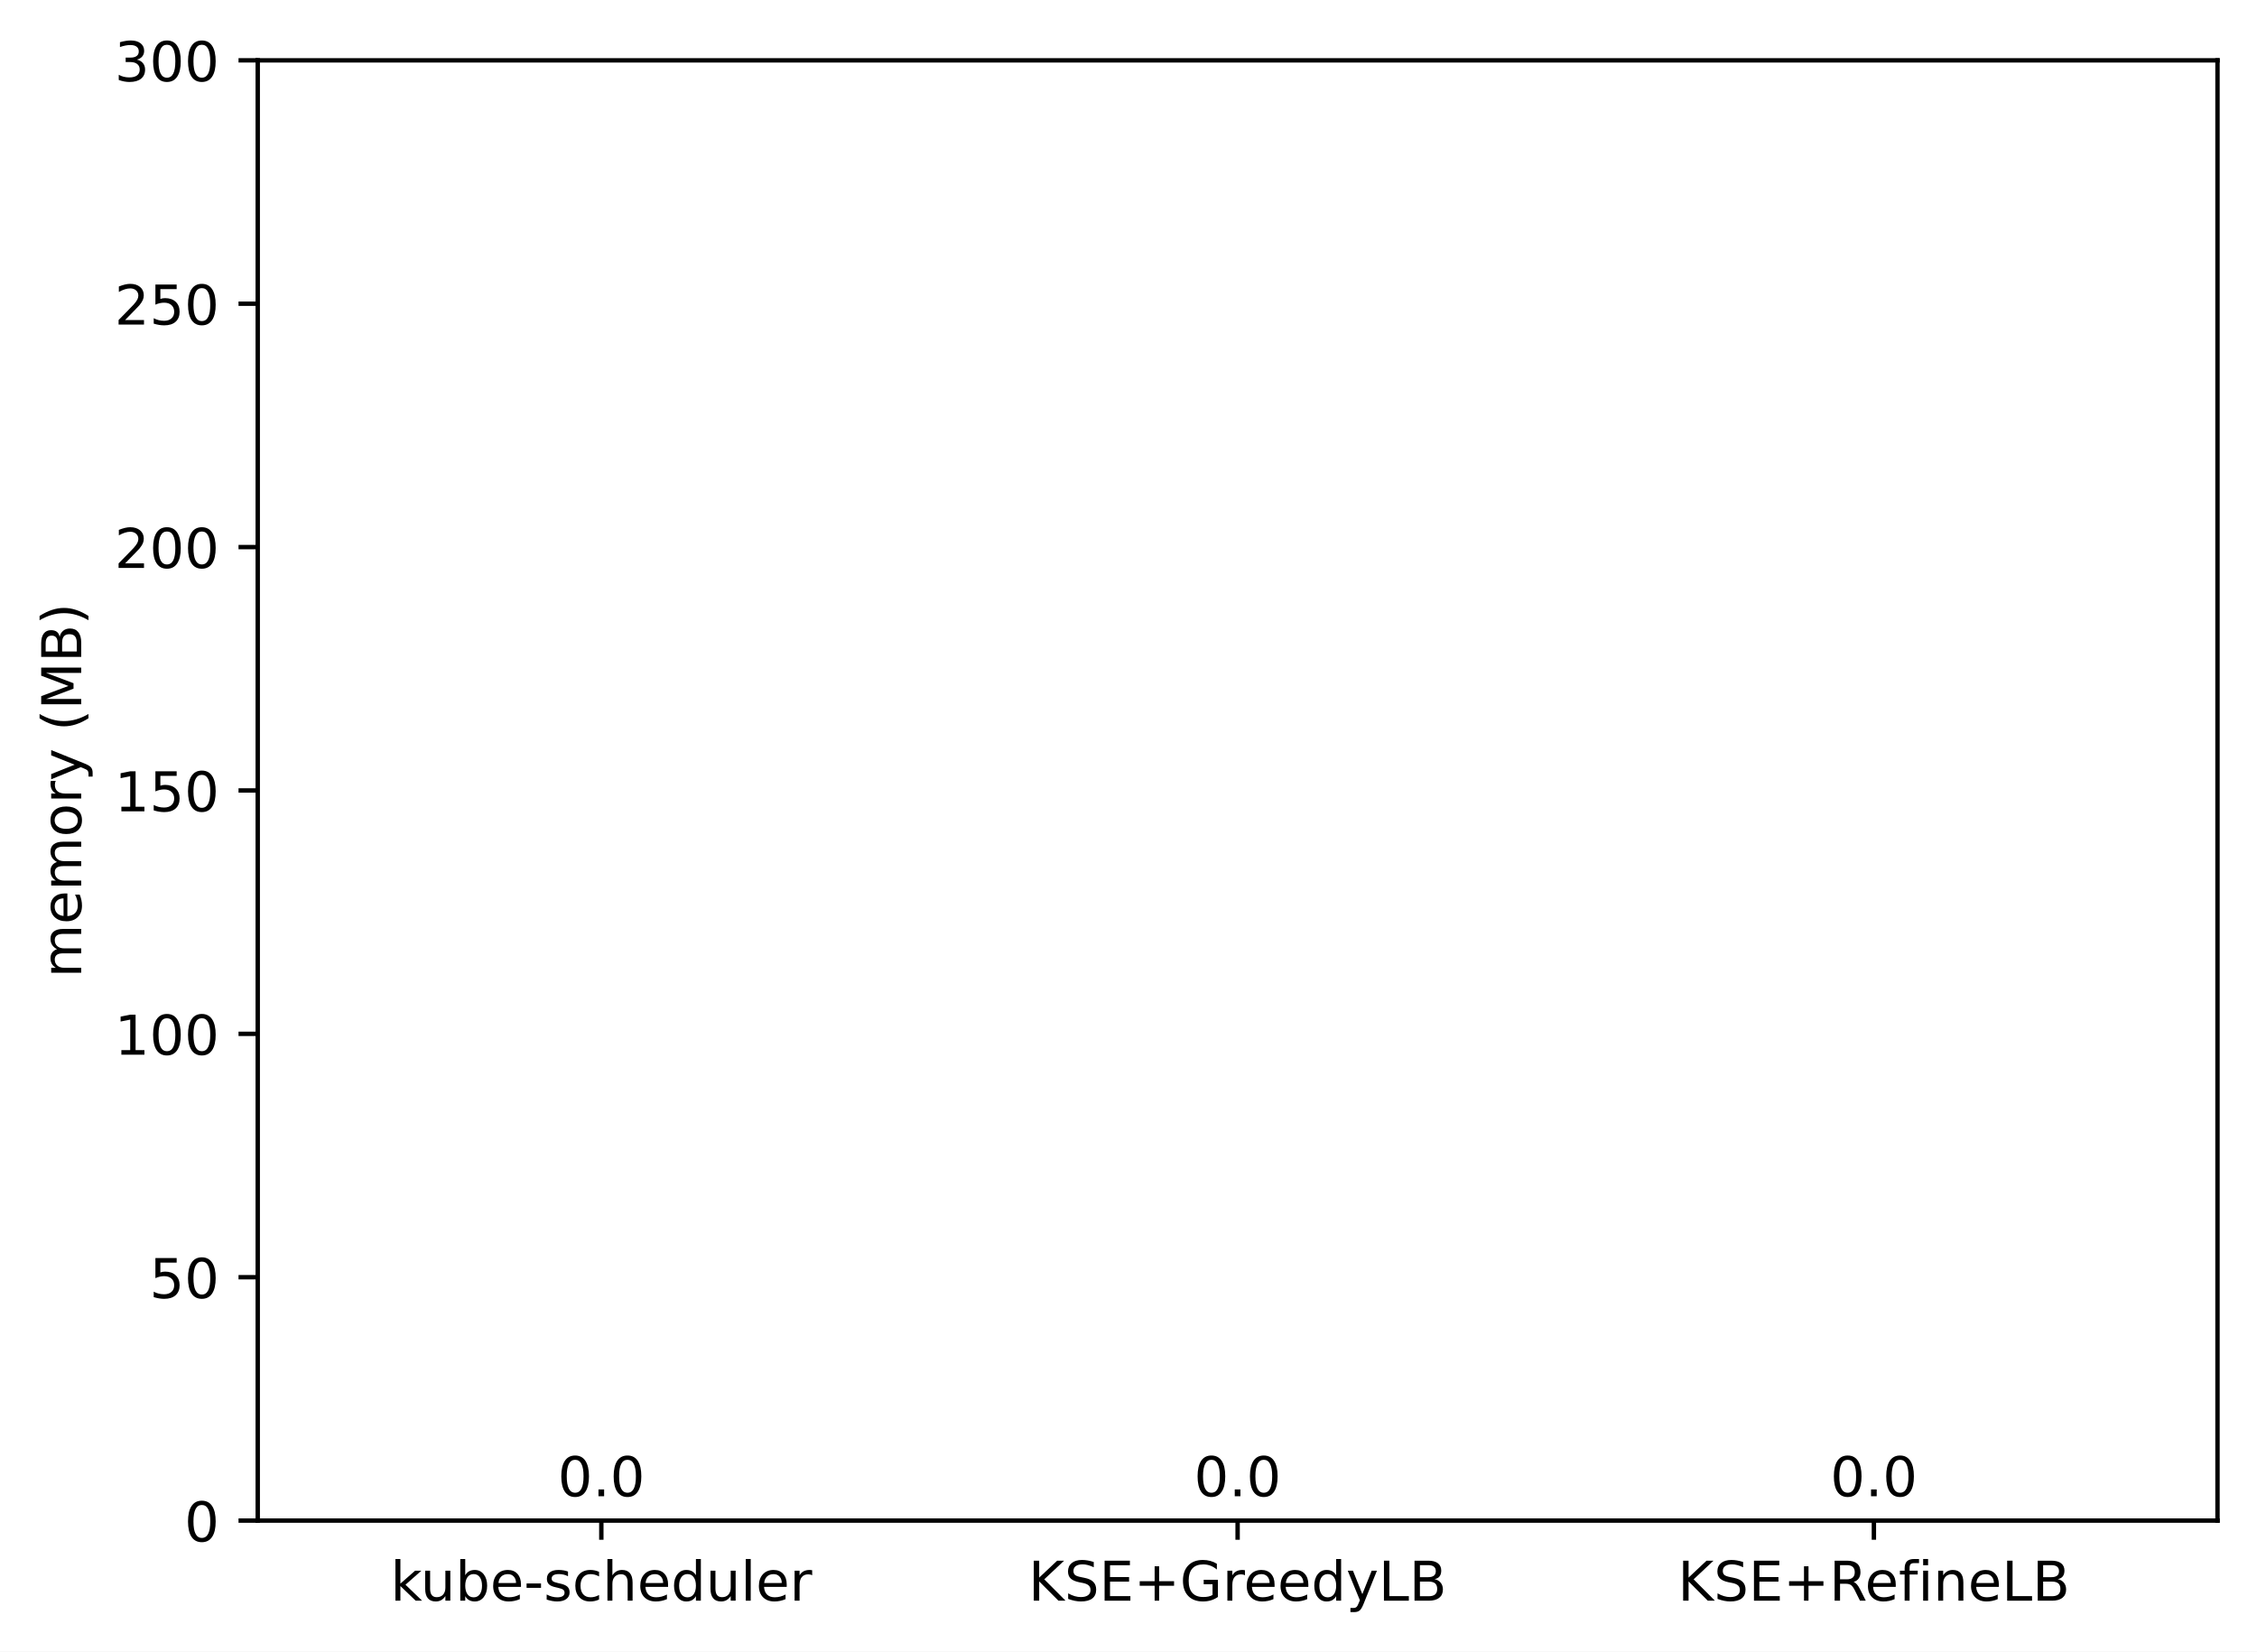
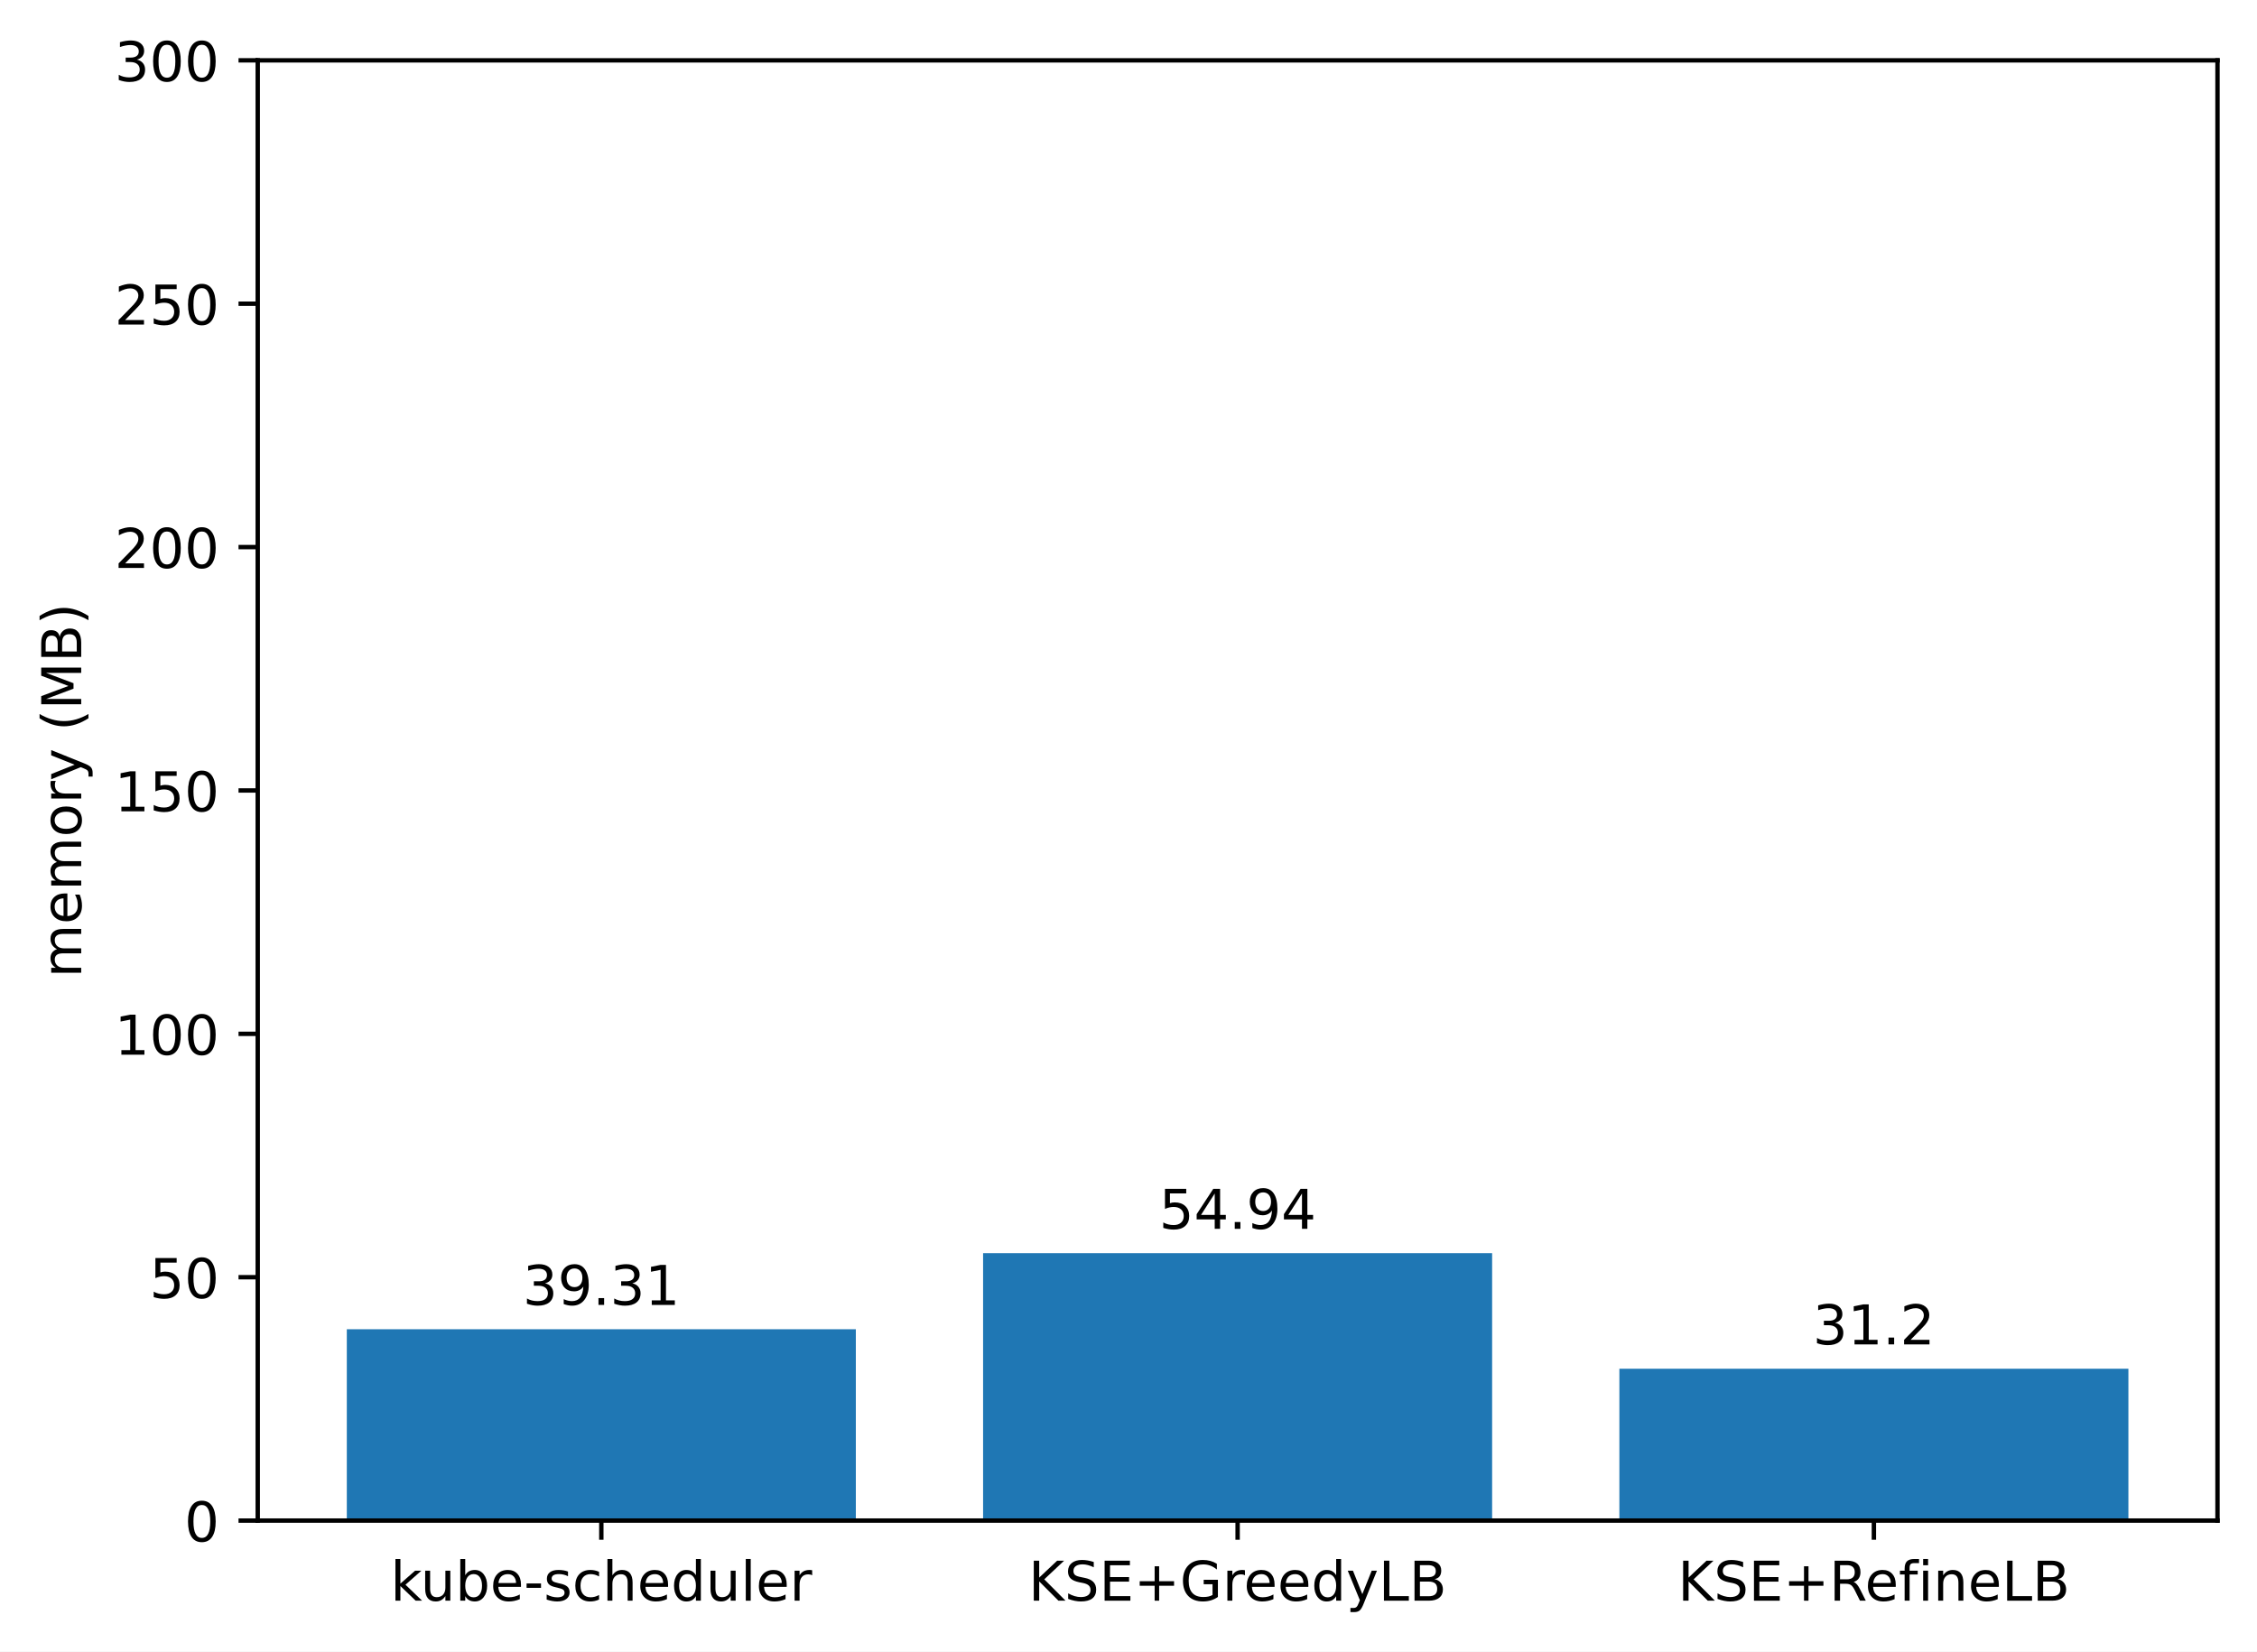
<svg xmlns="http://www.w3.org/2000/svg" xmlns:xlink="http://www.w3.org/1999/xlink" width="411.286pt" height="300.989pt" viewBox="0 0 411.286 300.989" version="1.1">
  <defs>
    <style type="text/css">*{stroke-linejoin: round; stroke-linecap: butt}</style>
  </defs>
  <g id="figure_1">
    <g id="patch_1">
      <path d="M 0 300.989  L 411.286 300.989  L 411.286 0  L 0 0  z " style="fill: #ffffff" />
    </g>
    <g id="axes_1">
      <g id="patch_2">
        <path d="M 46.966 277.111  L 404.086 277.111  L 404.086 10.999  L 46.966 10.999  z " style="fill: #ffffff" />
      </g>
      <g id="patch_3">
-         <path d="M 63.198 277.111  L 155.957 277.111  L 155.957 277.111  L 63.198 277.111  z " clip-path="url(#p56993d223e)" style="fill: #1f77b4" />
+         <path d="M 63.198 277.111  L 155.957 277.111  L 155.957 242.242  L 63.198 242.242  z " clip-path="url(#peb73317242)" style="fill: #1f77b4" />
      </g>
      <g id="patch_4">
-         <path d="M 179.146 277.111  L 271.905 277.111  L 271.905 277.111  L 179.146 277.111  z " clip-path="url(#p56993d223e)" style="fill: #1f77b4" />
+         <path d="M 179.146 277.111  L 271.905 277.111  L 271.905 228.377  L 179.146 228.377  z " clip-path="url(#peb73317242)" style="fill: #1f77b4" />
      </g>
      <g id="patch_5">
-         <path d="M 295.094 277.111  L 387.853 277.111  L 387.853 277.111  L 295.094 277.111  z " clip-path="url(#p56993d223e)" style="fill: #1f77b4" />
+         <path d="M 295.094 277.111  L 387.853 277.111  L 387.853 249.436  L 295.094 249.436  z " clip-path="url(#peb73317242)" style="fill: #1f77b4" />
      </g>
      <g id="matplotlib.axis_1">
        <g id="xtick_1">
          <g id="line2d_1">
            <defs>
-               <path id="m4e9121adda" d="M 0 0  L 0 3.5  " style="stroke: #000000; stroke-width: 0.8" />
+               <path id="md0eec1c2c5" d="M 0 0  L 0 3.5  " style="stroke: #000000; stroke-width: 0.8" />
            </defs>
            <g>
-               <use xlink:href="#m4e9121adda" x="109.578" y="277.111" style="stroke: #000000; stroke-width: 0.8" />
+               <use xlink:href="#md0eec1c2c5" x="109.578" y="277.111" style="stroke: #000000; stroke-width: 0.8" />
            </g>
          </g>
          <g id="text_1">
            <g transform="translate(71.15179 291.7097)scale(0.1 -0.1)">
              <defs>
                <path id="DejaVuSans-6b" d="M 581 4863  L 1159 4863  L 1159 1991  L 2875 3500  L 3609 3500  L 1753 1863  L 3688 0  L 2938 0  L 1159 1709  L 1159 0  L 581 0  L 581 4863  z " transform="scale(0.015625)" />
                <path id="DejaVuSans-75" d="M 544 1381  L 544 3500  L 1119 3500  L 1119 1403  Q 1119 906 1312 657  Q 1506 409 1894 409  Q 2359 409 2629 706  Q 2900 1003 2900 1516  L 2900 3500  L 3475 3500  L 3475 0  L 2900 0  L 2900 538  Q 2691 219 2414 64  Q 2138 -91 1772 -91  Q 1169 -91 856 284  Q 544 659 544 1381  z M 1991 3584  L 1991 3584  z " transform="scale(0.015625)" />
                <path id="DejaVuSans-62" d="M 3116 1747  Q 3116 2381 2855 2742  Q 2594 3103 2138 3103  Q 1681 3103 1420 2742  Q 1159 2381 1159 1747  Q 1159 1113 1420 752  Q 1681 391 2138 391  Q 2594 391 2855 752  Q 3116 1113 3116 1747  z M 1159 2969  Q 1341 3281 1617 3432  Q 1894 3584 2278 3584  Q 2916 3584 3314 3078  Q 3713 2572 3713 1747  Q 3713 922 3314 415  Q 2916 -91 2278 -91  Q 1894 -91 1617 61  Q 1341 213 1159 525  L 1159 0  L 581 0  L 581 4863  L 1159 4863  L 1159 2969  z " transform="scale(0.015625)" />
                <path id="DejaVuSans-65" d="M 3597 1894  L 3597 1613  L 953 1613  Q 991 1019 1311 708  Q 1631 397 2203 397  Q 2534 397 2845 478  Q 3156 559 3463 722  L 3463 178  Q 3153 47 2828 -22  Q 2503 -91 2169 -91  Q 1331 -91 842 396  Q 353 884 353 1716  Q 353 2575 817 3079  Q 1281 3584 2069 3584  Q 2775 3584 3186 3129  Q 3597 2675 3597 1894  z M 3022 2063  Q 3016 2534 2758 2815  Q 2500 3097 2075 3097  Q 1594 3097 1305 2825  Q 1016 2553 972 2059  L 3022 2063  z " transform="scale(0.015625)" />
                <path id="DejaVuSans-2d" d="M 313 2009  L 1997 2009  L 1997 1497  L 313 1497  L 313 2009  z " transform="scale(0.015625)" />
                <path id="DejaVuSans-73" d="M 2834 3397  L 2834 2853  Q 2591 2978 2328 3040  Q 2066 3103 1784 3103  Q 1356 3103 1142 2972  Q 928 2841 928 2578  Q 928 2378 1081 2264  Q 1234 2150 1697 2047  L 1894 2003  Q 2506 1872 2764 1633  Q 3022 1394 3022 966  Q 3022 478 2636 193  Q 2250 -91 1575 -91  Q 1294 -91 989 -36  Q 684 19 347 128  L 347 722  Q 666 556 975 473  Q 1284 391 1588 391  Q 1994 391 2212 530  Q 2431 669 2431 922  Q 2431 1156 2273 1281  Q 2116 1406 1581 1522  L 1381 1569  Q 847 1681 609 1914  Q 372 2147 372 2553  Q 372 3047 722 3315  Q 1072 3584 1716 3584  Q 2034 3584 2315 3537  Q 2597 3491 2834 3397  z " transform="scale(0.015625)" />
                <path id="DejaVuSans-63" d="M 3122 3366  L 3122 2828  Q 2878 2963 2633 3030  Q 2388 3097 2138 3097  Q 1578 3097 1268 2742  Q 959 2388 959 1747  Q 959 1106 1268 751  Q 1578 397 2138 397  Q 2388 397 2633 464  Q 2878 531 3122 666  L 3122 134  Q 2881 22 2623 -34  Q 2366 -91 2075 -91  Q 1284 -91 818 406  Q 353 903 353 1747  Q 353 2603 823 3093  Q 1294 3584 2113 3584  Q 2378 3584 2631 3529  Q 2884 3475 3122 3366  z " transform="scale(0.015625)" />
                <path id="DejaVuSans-68" d="M 3513 2113  L 3513 0  L 2938 0  L 2938 2094  Q 2938 2591 2744 2837  Q 2550 3084 2163 3084  Q 1697 3084 1428 2787  Q 1159 2491 1159 1978  L 1159 0  L 581 0  L 581 4863  L 1159 4863  L 1159 2956  Q 1366 3272 1645 3428  Q 1925 3584 2291 3584  Q 2894 3584 3203 3211  Q 3513 2838 3513 2113  z " transform="scale(0.015625)" />
                <path id="DejaVuSans-64" d="M 2906 2969  L 2906 4863  L 3481 4863  L 3481 0  L 2906 0  L 2906 525  Q 2725 213 2448 61  Q 2172 -91 1784 -91  Q 1150 -91 751 415  Q 353 922 353 1747  Q 353 2572 751 3078  Q 1150 3584 1784 3584  Q 2172 3584 2448 3432  Q 2725 3281 2906 2969  z M 947 1747  Q 947 1113 1208 752  Q 1469 391 1925 391  Q 2381 391 2643 752  Q 2906 1113 2906 1747  Q 2906 2381 2643 2742  Q 2381 3103 1925 3103  Q 1469 3103 1208 2742  Q 947 2381 947 1747  z " transform="scale(0.015625)" />
                <path id="DejaVuSans-6c" d="M 603 4863  L 1178 4863  L 1178 0  L 603 0  L 603 4863  z " transform="scale(0.015625)" />
                <path id="DejaVuSans-72" d="M 2631 2963  Q 2534 3019 2420 3045  Q 2306 3072 2169 3072  Q 1681 3072 1420 2755  Q 1159 2438 1159 1844  L 1159 0  L 581 0  L 581 3500  L 1159 3500  L 1159 2956  Q 1341 3275 1631 3429  Q 1922 3584 2338 3584  Q 2397 3584 2469 3576  Q 2541 3569 2628 3553  L 2631 2963  z " transform="scale(0.015625)" />
              </defs>
              <use xlink:href="#DejaVuSans-6b" />
              <use xlink:href="#DejaVuSans-75" x="54.785" />
              <use xlink:href="#DejaVuSans-62" x="118.164" />
              <use xlink:href="#DejaVuSans-65" x="181.641" />
              <use xlink:href="#DejaVuSans-2d" x="243.164" />
              <use xlink:href="#DejaVuSans-73" x="279.248" />
              <use xlink:href="#DejaVuSans-63" x="331.348" />
              <use xlink:href="#DejaVuSans-68" x="386.328" />
              <use xlink:href="#DejaVuSans-65" x="449.707" />
              <use xlink:href="#DejaVuSans-64" x="511.23" />
              <use xlink:href="#DejaVuSans-75" x="574.707" />
              <use xlink:href="#DejaVuSans-6c" x="638.086" />
              <use xlink:href="#DejaVuSans-65" x="665.869" />
              <use xlink:href="#DejaVuSans-72" x="727.393" />
            </g>
          </g>
        </g>
        <g id="xtick_2">
          <g id="line2d_2">
            <g>
-               <use xlink:href="#m4e9121adda" x="225.526" y="277.111" style="stroke: #000000; stroke-width: 0.8" />
+               <use xlink:href="#md0eec1c2c5" x="225.526" y="277.111" style="stroke: #000000; stroke-width: 0.8" />
            </g>
          </g>
          <g id="text_2">
            <g transform="translate(187.403 291.7097)scale(0.1 -0.1)">
              <defs>
                <path id="DejaVuSans-4b" d="M 628 4666  L 1259 4666  L 1259 2694  L 3353 4666  L 4166 4666  L 1850 2491  L 4331 0  L 3500 0  L 1259 2247  L 1259 0  L 628 0  L 628 4666  z " transform="scale(0.015625)" />
                <path id="DejaVuSans-53" d="M 3425 4513  L 3425 3897  Q 3066 4069 2747 4153  Q 2428 4238 2131 4238  Q 1616 4238 1336 4038  Q 1056 3838 1056 3469  Q 1056 3159 1242 3001  Q 1428 2844 1947 2747  L 2328 2669  Q 3034 2534 3370 2195  Q 3706 1856 3706 1288  Q 3706 609 3251 259  Q 2797 -91 1919 -91  Q 1588 -91 1214 -16  Q 841 59 441 206  L 441 856  Q 825 641 1194 531  Q 1563 422 1919 422  Q 2459 422 2753 634  Q 3047 847 3047 1241  Q 3047 1584 2836 1778  Q 2625 1972 2144 2069  L 1759 2144  Q 1053 2284 737 2584  Q 422 2884 422 3419  Q 422 4038 858 4394  Q 1294 4750 2059 4750  Q 2388 4750 2728 4690  Q 3069 4631 3425 4513  z " transform="scale(0.015625)" />
                <path id="DejaVuSans-45" d="M 628 4666  L 3578 4666  L 3578 4134  L 1259 4134  L 1259 2753  L 3481 2753  L 3481 2222  L 1259 2222  L 1259 531  L 3634 531  L 3634 0  L 628 0  L 628 4666  z " transform="scale(0.015625)" />
                <path id="DejaVuSans-2b" d="M 2944 4013  L 2944 2272  L 4684 2272  L 4684 1741  L 2944 1741  L 2944 0  L 2419 0  L 2419 1741  L 678 1741  L 678 2272  L 2419 2272  L 2419 4013  L 2944 4013  z " transform="scale(0.015625)" />
                <path id="DejaVuSans-47" d="M 3809 666  L 3809 1919  L 2778 1919  L 2778 2438  L 4434 2438  L 4434 434  Q 4069 175 3628 42  Q 3188 -91 2688 -91  Q 1594 -91 976 548  Q 359 1188 359 2328  Q 359 3472 976 4111  Q 1594 4750 2688 4750  Q 3144 4750 3555 4637  Q 3966 4525 4313 4306  L 4313 3634  Q 3963 3931 3569 4081  Q 3175 4231 2741 4231  Q 1884 4231 1454 3753  Q 1025 3275 1025 2328  Q 1025 1384 1454 906  Q 1884 428 2741 428  Q 3075 428 3337 486  Q 3600 544 3809 666  z " transform="scale(0.015625)" />
                <path id="DejaVuSans-79" d="M 2059 -325  Q 1816 -950 1584 -1140  Q 1353 -1331 966 -1331  L 506 -1331  L 506 -850  L 844 -850  Q 1081 -850 1212 -737  Q 1344 -625 1503 -206  L 1606 56  L 191 3500  L 800 3500  L 1894 763  L 2988 3500  L 3597 3500  L 2059 -325  z " transform="scale(0.015625)" />
                <path id="DejaVuSans-4c" d="M 628 4666  L 1259 4666  L 1259 531  L 3531 531  L 3531 0  L 628 0  L 628 4666  z " transform="scale(0.015625)" />
                <path id="DejaVuSans-42" d="M 1259 2228  L 1259 519  L 2272 519  Q 2781 519 3026 730  Q 3272 941 3272 1375  Q 3272 1813 3026 2020  Q 2781 2228 2272 2228  L 1259 2228  z M 1259 4147  L 1259 2741  L 2194 2741  Q 2656 2741 2882 2914  Q 3109 3088 3109 3444  Q 3109 3797 2882 3972  Q 2656 4147 2194 4147  L 1259 4147  z M 628 4666  L 2241 4666  Q 2963 4666 3353 4366  Q 3744 4066 3744 3513  Q 3744 3084 3544 2831  Q 3344 2578 2956 2516  Q 3422 2416 3680 2098  Q 3938 1781 3938 1306  Q 3938 681 3513 340  Q 3088 0 2303 0  L 628 0  L 628 4666  z " transform="scale(0.015625)" />
              </defs>
              <use xlink:href="#DejaVuSans-4b" />
              <use xlink:href="#DejaVuSans-53" x="65.576" />
              <use xlink:href="#DejaVuSans-45" x="129.053" />
              <use xlink:href="#DejaVuSans-2b" x="192.236" />
              <use xlink:href="#DejaVuSans-47" x="276.025" />
              <use xlink:href="#DejaVuSans-72" x="353.516" />
              <use xlink:href="#DejaVuSans-65" x="392.379" />
              <use xlink:href="#DejaVuSans-65" x="453.902" />
              <use xlink:href="#DejaVuSans-64" x="515.426" />
              <use xlink:href="#DejaVuSans-79" x="578.902" />
              <use xlink:href="#DejaVuSans-4c" x="638.082" />
              <use xlink:href="#DejaVuSans-42" x="693.795" />
            </g>
          </g>
        </g>
        <g id="xtick_3">
          <g id="line2d_3">
            <g>
-               <use xlink:href="#m4e9121adda" x="341.474" y="277.111" style="stroke: #000000; stroke-width: 0.8" />
+               <use xlink:href="#md0eec1c2c5" x="341.474" y="277.111" style="stroke: #000000; stroke-width: 0.8" />
            </g>
          </g>
          <g id="text_3">
            <g transform="translate(305.7346 291.7097)scale(0.1 -0.1)">
              <defs>
                <path id="DejaVuSans-52" d="M 2841 2188  Q 3044 2119 3236 1894  Q 3428 1669 3622 1275  L 4263 0  L 3584 0  L 2988 1197  Q 2756 1666 2539 1819  Q 2322 1972 1947 1972  L 1259 1972  L 1259 0  L 628 0  L 628 4666  L 2053 4666  Q 2853 4666 3247 4331  Q 3641 3997 3641 3322  Q 3641 2881 3436 2590  Q 3231 2300 2841 2188  z M 1259 4147  L 1259 2491  L 2053 2491  Q 2509 2491 2742 2702  Q 2975 2913 2975 3322  Q 2975 3731 2742 3939  Q 2509 4147 2053 4147  L 1259 4147  z " transform="scale(0.015625)" />
                <path id="DejaVuSans-66" d="M 2375 4863  L 2375 4384  L 1825 4384  Q 1516 4384 1395 4259  Q 1275 4134 1275 3809  L 1275 3500  L 2222 3500  L 2222 3053  L 1275 3053  L 1275 0  L 697 0  L 697 3053  L 147 3053  L 147 3500  L 697 3500  L 697 3744  Q 697 4328 969 4595  Q 1241 4863 1831 4863  L 2375 4863  z " transform="scale(0.015625)" />
                <path id="DejaVuSans-69" d="M 603 3500  L 1178 3500  L 1178 0  L 603 0  L 603 3500  z M 603 4863  L 1178 4863  L 1178 4134  L 603 4134  L 603 4863  z " transform="scale(0.015625)" />
                <path id="DejaVuSans-6e" d="M 3513 2113  L 3513 0  L 2938 0  L 2938 2094  Q 2938 2591 2744 2837  Q 2550 3084 2163 3084  Q 1697 3084 1428 2787  Q 1159 2491 1159 1978  L 1159 0  L 581 0  L 581 3500  L 1159 3500  L 1159 2956  Q 1366 3272 1645 3428  Q 1925 3584 2291 3584  Q 2894 3584 3203 3211  Q 3513 2838 3513 2113  z " transform="scale(0.015625)" />
              </defs>
              <use xlink:href="#DejaVuSans-4b" />
              <use xlink:href="#DejaVuSans-53" x="65.576" />
              <use xlink:href="#DejaVuSans-45" x="129.053" />
              <use xlink:href="#DejaVuSans-2b" x="192.236" />
              <use xlink:href="#DejaVuSans-52" x="276.025" />
              <use xlink:href="#DejaVuSans-65" x="341.008" />
              <use xlink:href="#DejaVuSans-66" x="402.531" />
              <use xlink:href="#DejaVuSans-69" x="437.736" />
              <use xlink:href="#DejaVuSans-6e" x="465.52" />
              <use xlink:href="#DejaVuSans-65" x="528.898" />
              <use xlink:href="#DejaVuSans-4c" x="590.422" />
              <use xlink:href="#DejaVuSans-42" x="646.135" />
            </g>
          </g>
        </g>
      </g>
      <g id="matplotlib.axis_2">
        <g id="ytick_1">
          <g id="line2d_4">
            <defs>
-               <path id="m900525ac4e" d="M 0 0  L -3.5 0  " style="stroke: #000000; stroke-width: 0.8" />
+               <path id="me0b530d50f" d="M 0 0  L -3.5 0  " style="stroke: #000000; stroke-width: 0.8" />
            </defs>
            <g>
-               <use xlink:href="#m900525ac4e" x="46.966" y="277.111" style="stroke: #000000; stroke-width: 0.8" />
+               <use xlink:href="#me0b530d50f" x="46.966" y="277.111" style="stroke: #000000; stroke-width: 0.8" />
            </g>
          </g>
          <g id="text_4">
            <g transform="translate(33.60312 280.9104)scale(0.1 -0.1)">
              <defs>
                <path id="DejaVuSans-30" d="M 2034 4250  Q 1547 4250 1301 3770  Q 1056 3291 1056 2328  Q 1056 1369 1301 889  Q 1547 409 2034 409  Q 2525 409 2770 889  Q 3016 1369 3016 2328  Q 3016 3291 2770 3770  Q 2525 4250 2034 4250  z M 2034 4750  Q 2819 4750 3233 4129  Q 3647 3509 3647 2328  Q 3647 1150 3233 529  Q 2819 -91 2034 -91  Q 1250 -91 836 529  Q 422 1150 422 2328  Q 422 3509 836 4129  Q 1250 4750 2034 4750  z " transform="scale(0.015625)" />
              </defs>
              <use xlink:href="#DejaVuSans-30" />
            </g>
          </g>
        </g>
        <g id="ytick_2">
          <g id="line2d_5">
            <g>
-               <use xlink:href="#m900525ac4e" x="46.966" y="232.759" style="stroke: #000000; stroke-width: 0.8" />
+               <use xlink:href="#me0b530d50f" x="46.966" y="232.759" style="stroke: #000000; stroke-width: 0.8" />
            </g>
          </g>
          <g id="text_5">
            <g transform="translate(27.24063 236.5584)scale(0.1 -0.1)">
              <defs>
                <path id="DejaVuSans-35" d="M 691 4666  L 3169 4666  L 3169 4134  L 1269 4134  L 1269 2991  Q 1406 3038 1543 3061  Q 1681 3084 1819 3084  Q 2600 3084 3056 2656  Q 3513 2228 3513 1497  Q 3513 744 3044 326  Q 2575 -91 1722 -91  Q 1428 -91 1123 -41  Q 819 9 494 109  L 494 744  Q 775 591 1075 516  Q 1375 441 1709 441  Q 2250 441 2565 725  Q 2881 1009 2881 1497  Q 2881 1984 2565 2268  Q 2250 2553 1709 2553  Q 1456 2553 1204 2497  Q 953 2441 691 2322  L 691 4666  z " transform="scale(0.015625)" />
              </defs>
              <use xlink:href="#DejaVuSans-35" />
              <use xlink:href="#DejaVuSans-30" x="63.623" />
            </g>
          </g>
        </g>
        <g id="ytick_3">
          <g id="line2d_6">
            <g>
-               <use xlink:href="#m900525ac4e" x="46.966" y="188.407" style="stroke: #000000; stroke-width: 0.8" />
+               <use xlink:href="#me0b530d50f" x="46.966" y="188.407" style="stroke: #000000; stroke-width: 0.8" />
            </g>
          </g>
          <g id="text_6">
            <g transform="translate(20.87813 192.2064)scale(0.1 -0.1)">
              <defs>
                <path id="DejaVuSans-31" d="M 794 531  L 1825 531  L 1825 4091  L 703 3866  L 703 4441  L 1819 4666  L 2450 4666  L 2450 531  L 3481 531  L 3481 0  L 794 0  L 794 531  z " transform="scale(0.015625)" />
              </defs>
              <use xlink:href="#DejaVuSans-31" />
              <use xlink:href="#DejaVuSans-30" x="63.623" />
              <use xlink:href="#DejaVuSans-30" x="127.246" />
            </g>
          </g>
        </g>
        <g id="ytick_4">
          <g id="line2d_7">
            <g>
-               <use xlink:href="#m900525ac4e" x="46.966" y="144.055" style="stroke: #000000; stroke-width: 0.8" />
+               <use xlink:href="#me0b530d50f" x="46.966" y="144.055" style="stroke: #000000; stroke-width: 0.8" />
            </g>
          </g>
          <g id="text_7">
            <g transform="translate(20.87813 147.8544)scale(0.1 -0.1)">
              <use xlink:href="#DejaVuSans-31" />
              <use xlink:href="#DejaVuSans-35" x="63.623" />
              <use xlink:href="#DejaVuSans-30" x="127.246" />
            </g>
          </g>
        </g>
        <g id="ytick_5">
          <g id="line2d_8">
            <g>
-               <use xlink:href="#m900525ac4e" x="46.966" y="99.703" style="stroke: #000000; stroke-width: 0.8" />
+               <use xlink:href="#me0b530d50f" x="46.966" y="99.703" style="stroke: #000000; stroke-width: 0.8" />
            </g>
          </g>
          <g id="text_8">
            <g transform="translate(20.87813 103.5024)scale(0.1 -0.1)">
              <defs>
                <path id="DejaVuSans-32" d="M 1228 531  L 3431 531  L 3431 0  L 469 0  L 469 531  Q 828 903 1448 1529  Q 2069 2156 2228 2338  Q 2531 2678 2651 2914  Q 2772 3150 2772 3378  Q 2772 3750 2511 3984  Q 2250 4219 1831 4219  Q 1534 4219 1204 4116  Q 875 4013 500 3803  L 500 4441  Q 881 4594 1212 4672  Q 1544 4750 1819 4750  Q 2544 4750 2975 4387  Q 3406 4025 3406 3419  Q 3406 3131 3298 2873  Q 3191 2616 2906 2266  Q 2828 2175 2409 1742  Q 1991 1309 1228 531  z " transform="scale(0.015625)" />
              </defs>
              <use xlink:href="#DejaVuSans-32" />
              <use xlink:href="#DejaVuSans-30" x="63.623" />
              <use xlink:href="#DejaVuSans-30" x="127.246" />
            </g>
          </g>
        </g>
        <g id="ytick_6">
          <g id="line2d_9">
            <g>
-               <use xlink:href="#m900525ac4e" x="46.966" y="55.351" style="stroke: #000000; stroke-width: 0.8" />
+               <use xlink:href="#me0b530d50f" x="46.966" y="55.351" style="stroke: #000000; stroke-width: 0.8" />
            </g>
          </g>
          <g id="text_9">
            <g transform="translate(20.87813 59.15044)scale(0.1 -0.1)">
              <use xlink:href="#DejaVuSans-32" />
              <use xlink:href="#DejaVuSans-35" x="63.623" />
              <use xlink:href="#DejaVuSans-30" x="127.246" />
            </g>
          </g>
        </g>
        <g id="ytick_7">
          <g id="line2d_10">
            <g>
-               <use xlink:href="#m900525ac4e" x="46.966" y="10.999" style="stroke: #000000; stroke-width: 0.8" />
+               <use xlink:href="#me0b530d50f" x="46.966" y="10.999" style="stroke: #000000; stroke-width: 0.8" />
            </g>
          </g>
          <g id="text_10">
            <g transform="translate(20.87813 14.79844)scale(0.1 -0.1)">
              <defs>
                <path id="DejaVuSans-33" d="M 2597 2516  Q 3050 2419 3304 2112  Q 3559 1806 3559 1356  Q 3559 666 3084 287  Q 2609 -91 1734 -91  Q 1441 -91 1130 -33  Q 819 25 488 141  L 488 750  Q 750 597 1062 519  Q 1375 441 1716 441  Q 2309 441 2620 675  Q 2931 909 2931 1356  Q 2931 1769 2642 2001  Q 2353 2234 1838 2234  L 1294 2234  L 1294 2753  L 1863 2753  Q 2328 2753 2575 2939  Q 2822 3125 2822 3475  Q 2822 3834 2567 4026  Q 2313 4219 1838 4219  Q 1578 4219 1281 4162  Q 984 4106 628 3988  L 628 4550  Q 988 4650 1302 4700  Q 1616 4750 1894 4750  Q 2613 4750 3031 4423  Q 3450 4097 3450 3541  Q 3450 3153 3228 2886  Q 3006 2619 2597 2516  z " transform="scale(0.015625)" />
              </defs>
              <use xlink:href="#DejaVuSans-33" />
              <use xlink:href="#DejaVuSans-30" x="63.623" />
              <use xlink:href="#DejaVuSans-30" x="127.246" />
            </g>
          </g>
        </g>
        <g id="text_11">
          <g transform="translate(14.79844 178.1818)rotate(-90)scale(0.1 -0.1)">
            <defs>
              <path id="DejaVuSans-6d" d="M 3328 2828  Q 3544 3216 3844 3400  Q 4144 3584 4550 3584  Q 5097 3584 5394 3201  Q 5691 2819 5691 2113  L 5691 0  L 5113 0  L 5113 2094  Q 5113 2597 4934 2840  Q 4756 3084 4391 3084  Q 3944 3084 3684 2787  Q 3425 2491 3425 1978  L 3425 0  L 2847 0  L 2847 2094  Q 2847 2600 2669 2842  Q 2491 3084 2119 3084  Q 1678 3084 1418 2786  Q 1159 2488 1159 1978  L 1159 0  L 581 0  L 581 3500  L 1159 3500  L 1159 2956  Q 1356 3278 1631 3431  Q 1906 3584 2284 3584  Q 2666 3584 2933 3390  Q 3200 3197 3328 2828  z " transform="scale(0.015625)" />
              <path id="DejaVuSans-6f" d="M 1959 3097  Q 1497 3097 1228 2736  Q 959 2375 959 1747  Q 959 1119 1226 758  Q 1494 397 1959 397  Q 2419 397 2687 759  Q 2956 1122 2956 1747  Q 2956 2369 2687 2733  Q 2419 3097 1959 3097  z M 1959 3584  Q 2709 3584 3137 3096  Q 3566 2609 3566 1747  Q 3566 888 3137 398  Q 2709 -91 1959 -91  Q 1206 -91 779 398  Q 353 888 353 1747  Q 353 2609 779 3096  Q 1206 3584 1959 3584  z " transform="scale(0.015625)" />
              <path id="DejaVuSans-20" transform="scale(0.015625)" />
              <path id="DejaVuSans-28" d="M 1984 4856  Q 1566 4138 1362 3434  Q 1159 2731 1159 2009  Q 1159 1288 1364 580  Q 1569 -128 1984 -844  L 1484 -844  Q 1016 -109 783 600  Q 550 1309 550 2009  Q 550 2706 781 3412  Q 1013 4119 1484 4856  L 1984 4856  z " transform="scale(0.015625)" />
              <path id="DejaVuSans-4d" d="M 628 4666  L 1569 4666  L 2759 1491  L 3956 4666  L 4897 4666  L 4897 0  L 4281 0  L 4281 4097  L 3078 897  L 2444 897  L 1241 4097  L 1241 0  L 628 0  L 628 4666  z " transform="scale(0.015625)" />
              <path id="DejaVuSans-29" d="M 513 4856  L 1013 4856  Q 1481 4119 1714 3412  Q 1947 2706 1947 2009  Q 1947 1309 1714 600  Q 1481 -109 1013 -844  L 513 -844  Q 928 -128 1133 580  Q 1338 1288 1338 2009  Q 1338 2731 1133 3434  Q 928 4138 513 4856  z " transform="scale(0.015625)" />
            </defs>
            <use xlink:href="#DejaVuSans-6d" />
            <use xlink:href="#DejaVuSans-65" x="97.412" />
            <use xlink:href="#DejaVuSans-6d" x="158.936" />
            <use xlink:href="#DejaVuSans-6f" x="256.348" />
            <use xlink:href="#DejaVuSans-72" x="317.529" />
            <use xlink:href="#DejaVuSans-79" x="358.643" />
            <use xlink:href="#DejaVuSans-20" x="417.822" />
            <use xlink:href="#DejaVuSans-28" x="449.609" />
            <use xlink:href="#DejaVuSans-4d" x="488.623" />
            <use xlink:href="#DejaVuSans-42" x="574.902" />
            <use xlink:href="#DejaVuSans-29" x="643.506" />
          </g>
        </g>
      </g>
      <g id="patch_6">
        <path d="M 46.966 277.111  L 46.966 10.999  " style="fill: none; stroke: #000000; stroke-width: 0.8; stroke-linejoin: miter; stroke-linecap: square" />
      </g>
      <g id="patch_7">
        <path d="M 404.086 277.111  L 404.086 10.999  " style="fill: none; stroke: #000000; stroke-width: 0.8; stroke-linejoin: miter; stroke-linecap: square" />
      </g>
      <g id="patch_8">
        <path d="M 46.966 277.111  L 404.086 277.111  " style="fill: none; stroke: #000000; stroke-width: 0.8; stroke-linejoin: miter; stroke-linecap: square" />
      </g>
      <g id="patch_9">
        <path d="M 46.966 10.999  L 404.086 10.999  " style="fill: none; stroke: #000000; stroke-width: 0.8; stroke-linejoin: miter; stroke-linecap: square" />
      </g>
      <g id="text_12">
-         <g transform="translate(101.626 272.676)scale(0.1 -0.1)">
+         <g transform="translate(95.26351 237.8065)scale(0.1 -0.1)">
          <defs>
+             <path id="DejaVuSans-39" d="M 703 97  L 703 672  Q 941 559 1184 500  Q 1428 441 1663 441  Q 2288 441 2617 861  Q 2947 1281 2994 2138  Q 2813 1869 2534 1725  Q 2256 1581 1919 1581  Q 1219 1581 811 2004  Q 403 2428 403 3163  Q 403 3881 828 4315  Q 1253 4750 1959 4750  Q 2769 4750 3195 4129  Q 3622 3509 3622 2328  Q 3622 1225 3098 567  Q 2575 -91 1691 -91  Q 1453 -91 1209 -44  Q 966 3 703 97  z M 1959 2075  Q 2384 2075 2632 2365  Q 2881 2656 2881 3163  Q 2881 3666 2632 3958  Q 2384 4250 1959 4250  Q 1534 4250 1286 3958  Q 1038 3666 1038 3163  Q 1038 2656 1286 2365  Q 1534 2075 1959 2075  z " transform="scale(0.015625)" />
            <path id="DejaVuSans-2e" d="M 684 794  L 1344 794  L 1344 0  L 684 0  L 684 794  z " transform="scale(0.015625)" />
          </defs>
-           <use xlink:href="#DejaVuSans-30" />
-           <use xlink:href="#DejaVuSans-2e" x="63.623" />
-           <use xlink:href="#DejaVuSans-30" x="95.41" />
+           <use xlink:href="#DejaVuSans-33" />
+           <use xlink:href="#DejaVuSans-39" x="63.623" />
+           <use xlink:href="#DejaVuSans-2e" x="127.246" />
+           <use xlink:href="#DejaVuSans-33" x="159.033" />
+           <use xlink:href="#DejaVuSans-31" x="222.656" />
        </g>
      </g>
      <g id="text_13">
-         <g transform="translate(217.5741 272.676)scale(0.1 -0.1)">
-           <use xlink:href="#DejaVuSans-30" />
-           <use xlink:href="#DejaVuSans-2e" x="63.623" />
-           <use xlink:href="#DejaVuSans-30" x="95.41" />
+         <g transform="translate(211.2116 223.942)scale(0.1 -0.1)">
+           <defs>
+             <path id="DejaVuSans-34" d="M 2419 4116  L 825 1625  L 2419 1625  L 2419 4116  z M 2253 4666  L 3047 4666  L 3047 1625  L 3713 1625  L 3713 1100  L 3047 1100  L 3047 0  L 2419 0  L 2419 1100  L 313 1100  L 313 1709  L 2253 4666  z " transform="scale(0.015625)" />
+           </defs>
+           <use xlink:href="#DejaVuSans-35" />
+           <use xlink:href="#DejaVuSans-34" x="63.623" />
+           <use xlink:href="#DejaVuSans-2e" x="127.246" />
+           <use xlink:href="#DejaVuSans-39" x="159.033" />
+           <use xlink:href="#DejaVuSans-34" x="222.656" />
        </g>
      </g>
      <g id="text_14">
-         <g transform="translate(333.5221 272.676)scale(0.1 -0.1)">
-           <use xlink:href="#DejaVuSans-30" />
-           <use xlink:href="#DejaVuSans-2e" x="63.623" />
-           <use xlink:href="#DejaVuSans-30" x="95.41" />
+         <g transform="translate(330.3409 245.0004)scale(0.1 -0.1)">
+           <use xlink:href="#DejaVuSans-33" />
+           <use xlink:href="#DejaVuSans-31" x="63.623" />
+           <use xlink:href="#DejaVuSans-2e" x="127.246" />
+           <use xlink:href="#DejaVuSans-32" x="159.033" />
        </g>
      </g>
    </g>
  </g>
  <defs>
-     <clipPath id="p56993d223e">
+     <clipPath id="peb73317242">
      <rect x="46.966" y="10.999" width="357.12" height="266.112" />
    </clipPath>
  </defs>
</svg>
